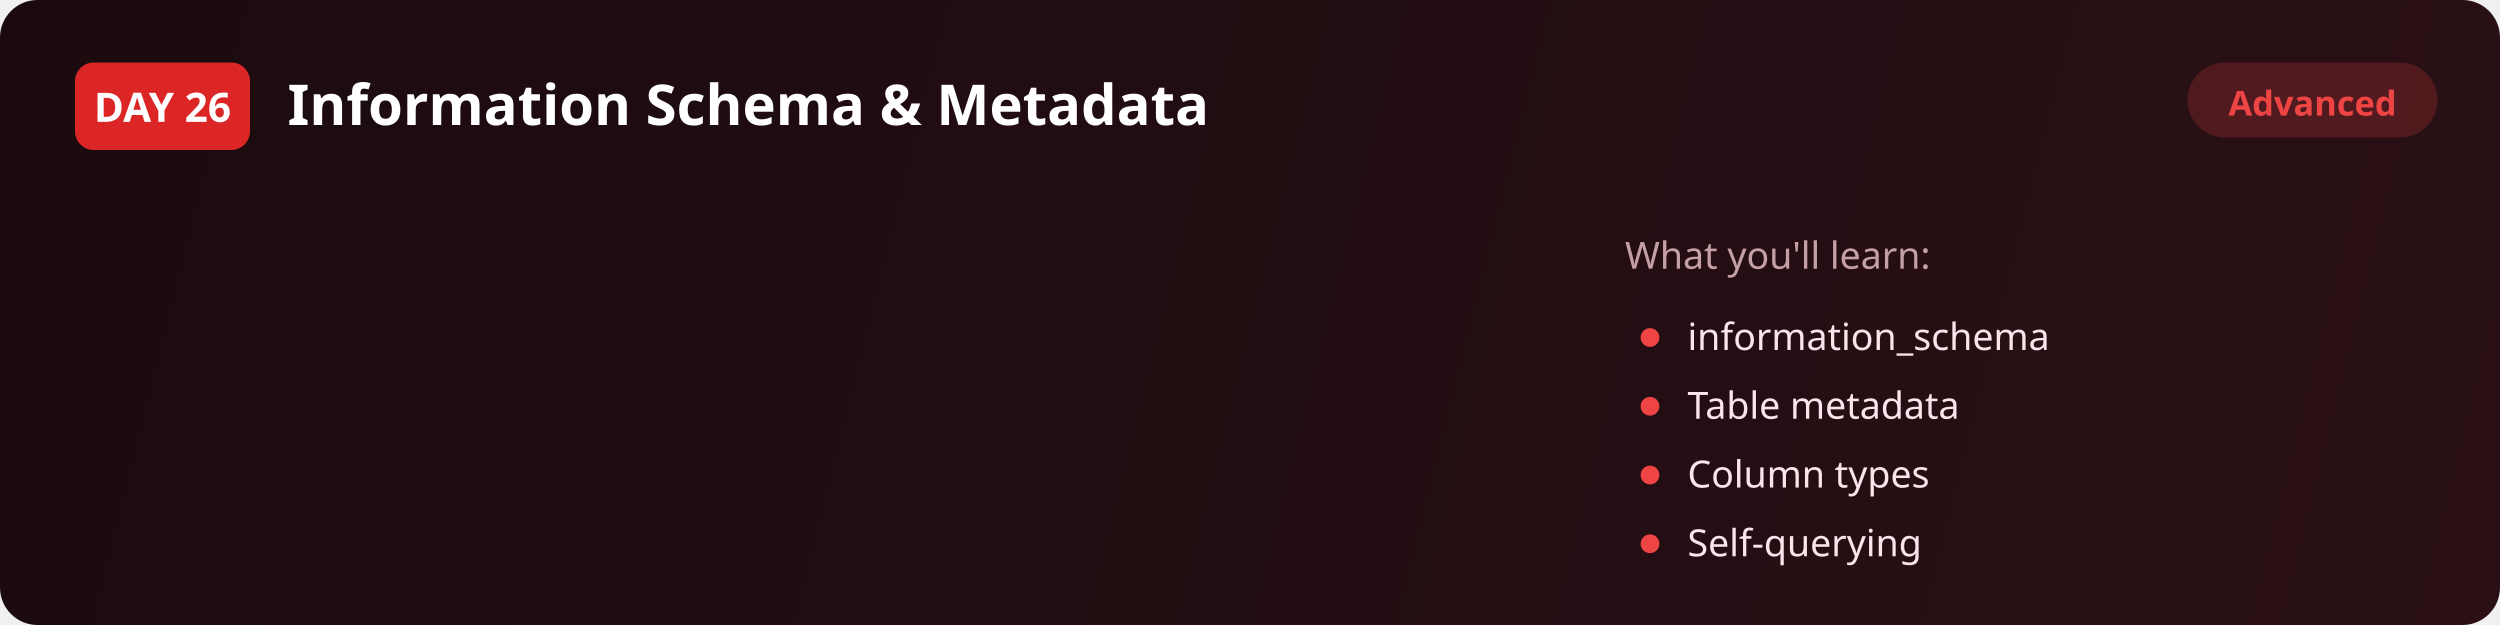
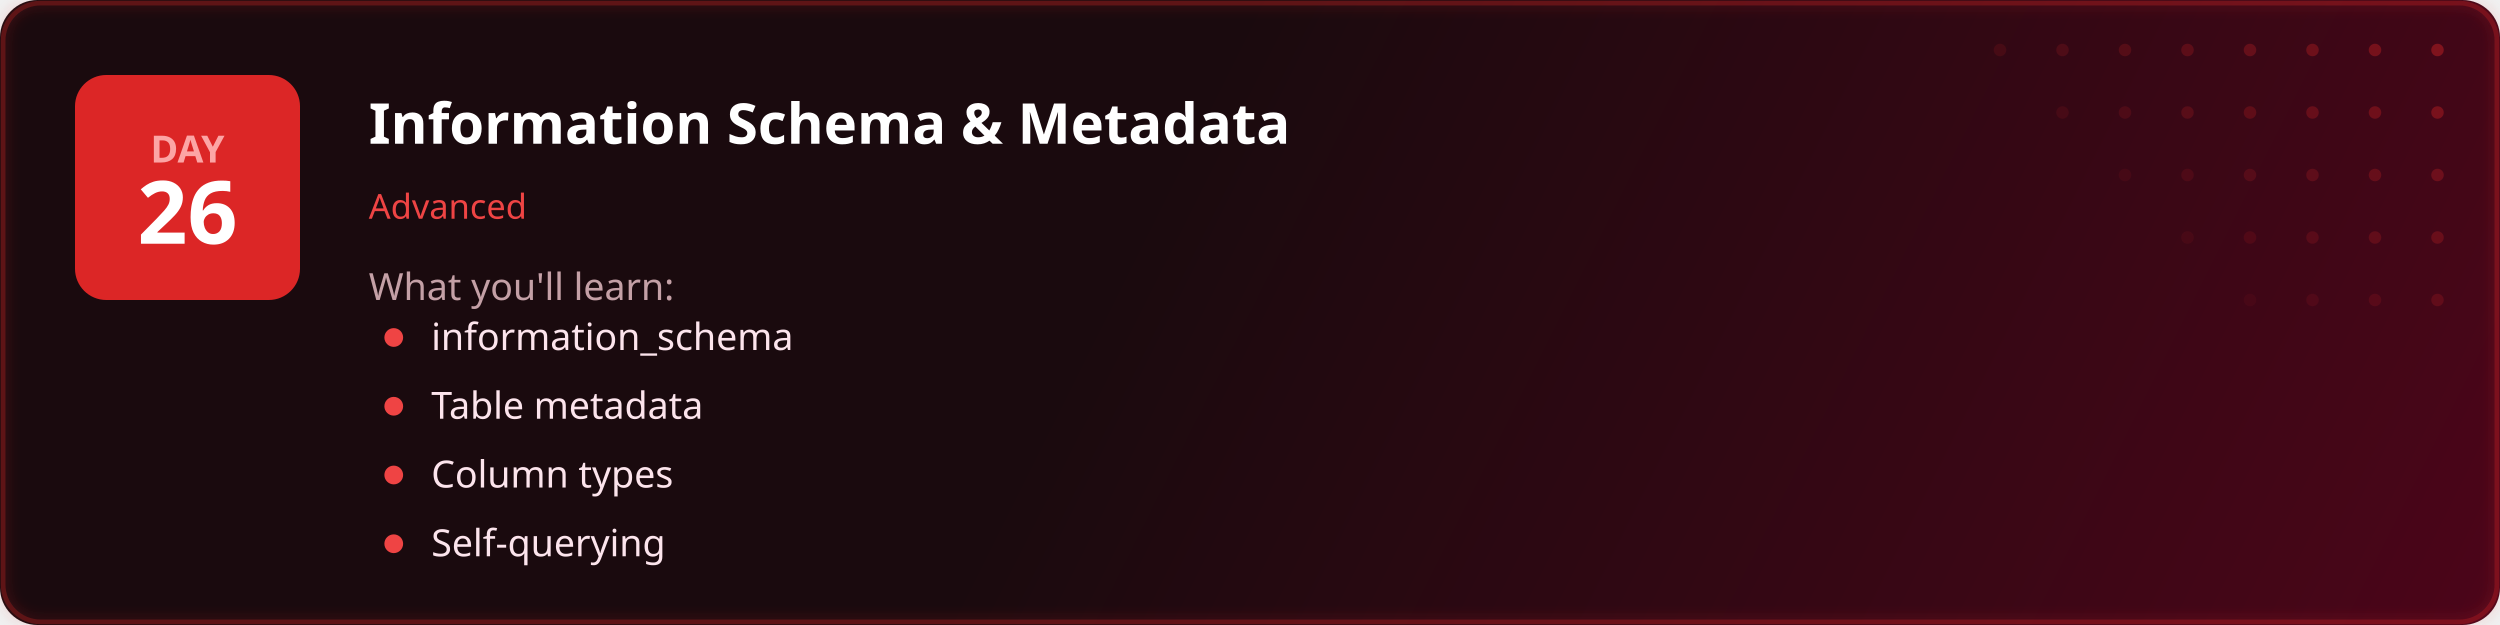
<svg xmlns="http://www.w3.org/2000/svg" viewBox="0 0 800 200" fill="none">
  <defs>
-     <linearGradient id="bg" x1="0" y1="0" x2="800" y2="200" gradientUnits="userSpaceOnUse">
+     <linearGradient id="fbg" x1="400" y1="0" x2="800" y2="200" gradientUnits="userSpaceOnUse">
      <stop offset="0%" stop-color="#1a0a0e" />
-       <stop offset="100%" stop-color="#2a1015" />
+       <stop offset="100%" stop-color="#4c0519" />
    </linearGradient>
+     <filter id="glow">
+       <feGaussianBlur stdDeviation="2" result="blur" />
+       <feMerge>
+         <feMergeNode in="blur" />
+         <feMergeNode in="SourceGraphic" />
+       </feMerge>
+     </filter>
  </defs>
-   <rect width="800" height="200" rx="12" fill="url(#bg)" />
-   <rect x="24" y="20" width="56" height="28" rx="6" fill="#dc2626" />
-   <text x="52" y="39" font-family="Segoe UI, system-ui, sans-serif" font-size="13" font-weight="700" fill="#ffffff" text-anchor="middle">DAY 26</text>
-   <text x="92" y="40" font-family="Segoe UI, system-ui, sans-serif" font-size="18" font-weight="700" fill="#ffffff">Information Schema &amp; Metadata</text>
-   <text x="520" y="86" font-family="Segoe UI, system-ui, sans-serif" font-size="12" fill="#c4a0a6">What you'll learn:</text>
-   <circle cx="528" cy="108" r="3" fill="#ef4444" />
-   <text x="540" y="112" font-family="Segoe UI, system-ui, sans-serif" font-size="12" fill="#fce4ec">information_schema</text>
-   <circle cx="528" cy="130" r="3" fill="#ef4444" />
-   <text x="540" y="134" font-family="Segoe UI, system-ui, sans-serif" font-size="12" fill="#fce4ec">Table metadata</text>
-   <circle cx="528" cy="152" r="3" fill="#ef4444" />
-   <text x="540" y="156" font-family="Segoe UI, system-ui, sans-serif" font-size="12" fill="#fce4ec">Column types</text>
-   <circle cx="528" cy="174" r="3" fill="#ef4444" />
-   <text x="540" y="178" font-family="Segoe UI, system-ui, sans-serif" font-size="12" fill="#fce4ec">Self-querying</text>
-   <rect x="700" y="20" width="80" height="24" rx="12" fill="#ef4444" opacity="0.2" />
-   <text x="740" y="37" font-family="Segoe UI, system-ui, sans-serif" font-size="11" font-weight="600" fill="#ef4444" text-anchor="middle">Advanced</text>
+   <rect width="800" height="200" rx="12" fill="url(#fbg)" />
+   <rect x="1" y="1" width="798" height="198" rx="12" fill="none" stroke="#dc2626" stroke-width="1.5" opacity="0.35" filter="url(#glow)" />
+   <circle cx="640" cy="16" r="2" fill="#dc2626" opacity="0.12" />
+   <circle cx="660" cy="16" r="2" fill="#dc2626" opacity="0.15" />
+   <circle cx="680" cy="16" r="2" fill="#dc2626" opacity="0.18" />
+   <circle cx="700" cy="16" r="2" fill="#dc2626" opacity="0.22" />
+   <circle cx="720" cy="16" r="2" fill="#dc2626" opacity="0.26" />
+   <circle cx="740" cy="16" r="2" fill="#dc2626" opacity="0.3" />
+   <circle cx="760" cy="16" r="2" fill="#dc2626" opacity="0.35" />
+   <circle cx="780" cy="16" r="2" fill="#dc2626" opacity="0.4" />
+   <circle cx="660" cy="36" r="2" fill="#dc2626" opacity="0.1" />
+   <circle cx="680" cy="36" r="2" fill="#dc2626" opacity="0.14" />
+   <circle cx="700" cy="36" r="2" fill="#dc2626" opacity="0.18" />
+   <circle cx="720" cy="36" r="2" fill="#dc2626" opacity="0.22" />
+   <circle cx="740" cy="36" r="2" fill="#dc2626" opacity="0.26" />
+   <circle cx="760" cy="36" r="2" fill="#dc2626" opacity="0.3" />
+   <circle cx="780" cy="36" r="2" fill="#dc2626" opacity="0.35" />
+   <circle cx="680" cy="56" r="2" fill="#dc2626" opacity="0.08" />
+   <circle cx="700" cy="56" r="2" fill="#dc2626" opacity="0.12" />
+   <circle cx="720" cy="56" r="2" fill="#dc2626" opacity="0.16" />
+   <circle cx="740" cy="56" r="2" fill="#dc2626" opacity="0.2" />
+   <circle cx="760" cy="56" r="2" fill="#dc2626" opacity="0.24" />
+   <circle cx="780" cy="56" r="2" fill="#dc2626" opacity="0.28" />
+   <circle cx="700" cy="76" r="2" fill="#dc2626" opacity="0.08" />
+   <circle cx="720" cy="76" r="2" fill="#dc2626" opacity="0.12" />
+   <circle cx="740" cy="76" r="2" fill="#dc2626" opacity="0.16" />
+   <circle cx="760" cy="76" r="2" fill="#dc2626" opacity="0.2" />
+   <circle cx="780" cy="76" r="2" fill="#dc2626" opacity="0.24" />
+   <circle cx="720" cy="96" r="2" fill="#dc2626" opacity="0.06" />
+   <circle cx="740" cy="96" r="2" fill="#dc2626" opacity="0.1" />
+   <circle cx="760" cy="96" r="2" fill="#dc2626" opacity="0.14" />
+   <circle cx="780" cy="96" r="2" fill="#dc2626" opacity="0.18" />
+   <rect x="24" y="24" width="72" height="72" rx="10" fill="#dc2626" />
+   <text x="60" y="52" font-family="Segoe UI, system-ui, sans-serif" font-size="12" font-weight="600" fill="#fca5a5" text-anchor="middle">DAY</text>
+   <text x="60" y="78" font-family="Segoe UI, system-ui, sans-serif" font-size="28" font-weight="800" fill="#ffffff" text-anchor="middle">26</text>
+   <text x="118" y="46" font-family="Segoe UI, system-ui, sans-serif" font-size="18" font-weight="700" fill="#ffffff">Information Schema &amp; Metadata</text>
+   <text x="118" y="70" font-family="Segoe UI, system-ui, sans-serif" font-size="11" fill="#ef4444">Advanced</text>
+   <text x="118" y="96" font-family="Segoe UI, system-ui, sans-serif" font-size="12" fill="#c4a0a6">What you'll learn:</text>
+   <circle cx="126" cy="108" r="3" fill="#ef4444" />
+   <text x="138" y="112" font-family="Segoe UI, system-ui, sans-serif" font-size="12" fill="#fce4ec">information_schema</text>
+   <circle cx="126" cy="130" r="3" fill="#ef4444" />
+   <text x="138" y="134" font-family="Segoe UI, system-ui, sans-serif" font-size="12" fill="#fce4ec">Table metadata</text>
+   <circle cx="126" cy="152" r="3" fill="#ef4444" />
+   <text x="138" y="156" font-family="Segoe UI, system-ui, sans-serif" font-size="12" fill="#fce4ec">Column types</text>
+   <circle cx="126" cy="174" r="3" fill="#ef4444" />
+   <text x="138" y="178" font-family="Segoe UI, system-ui, sans-serif" font-size="12" fill="#fce4ec">Self-querying</text>
</svg>
